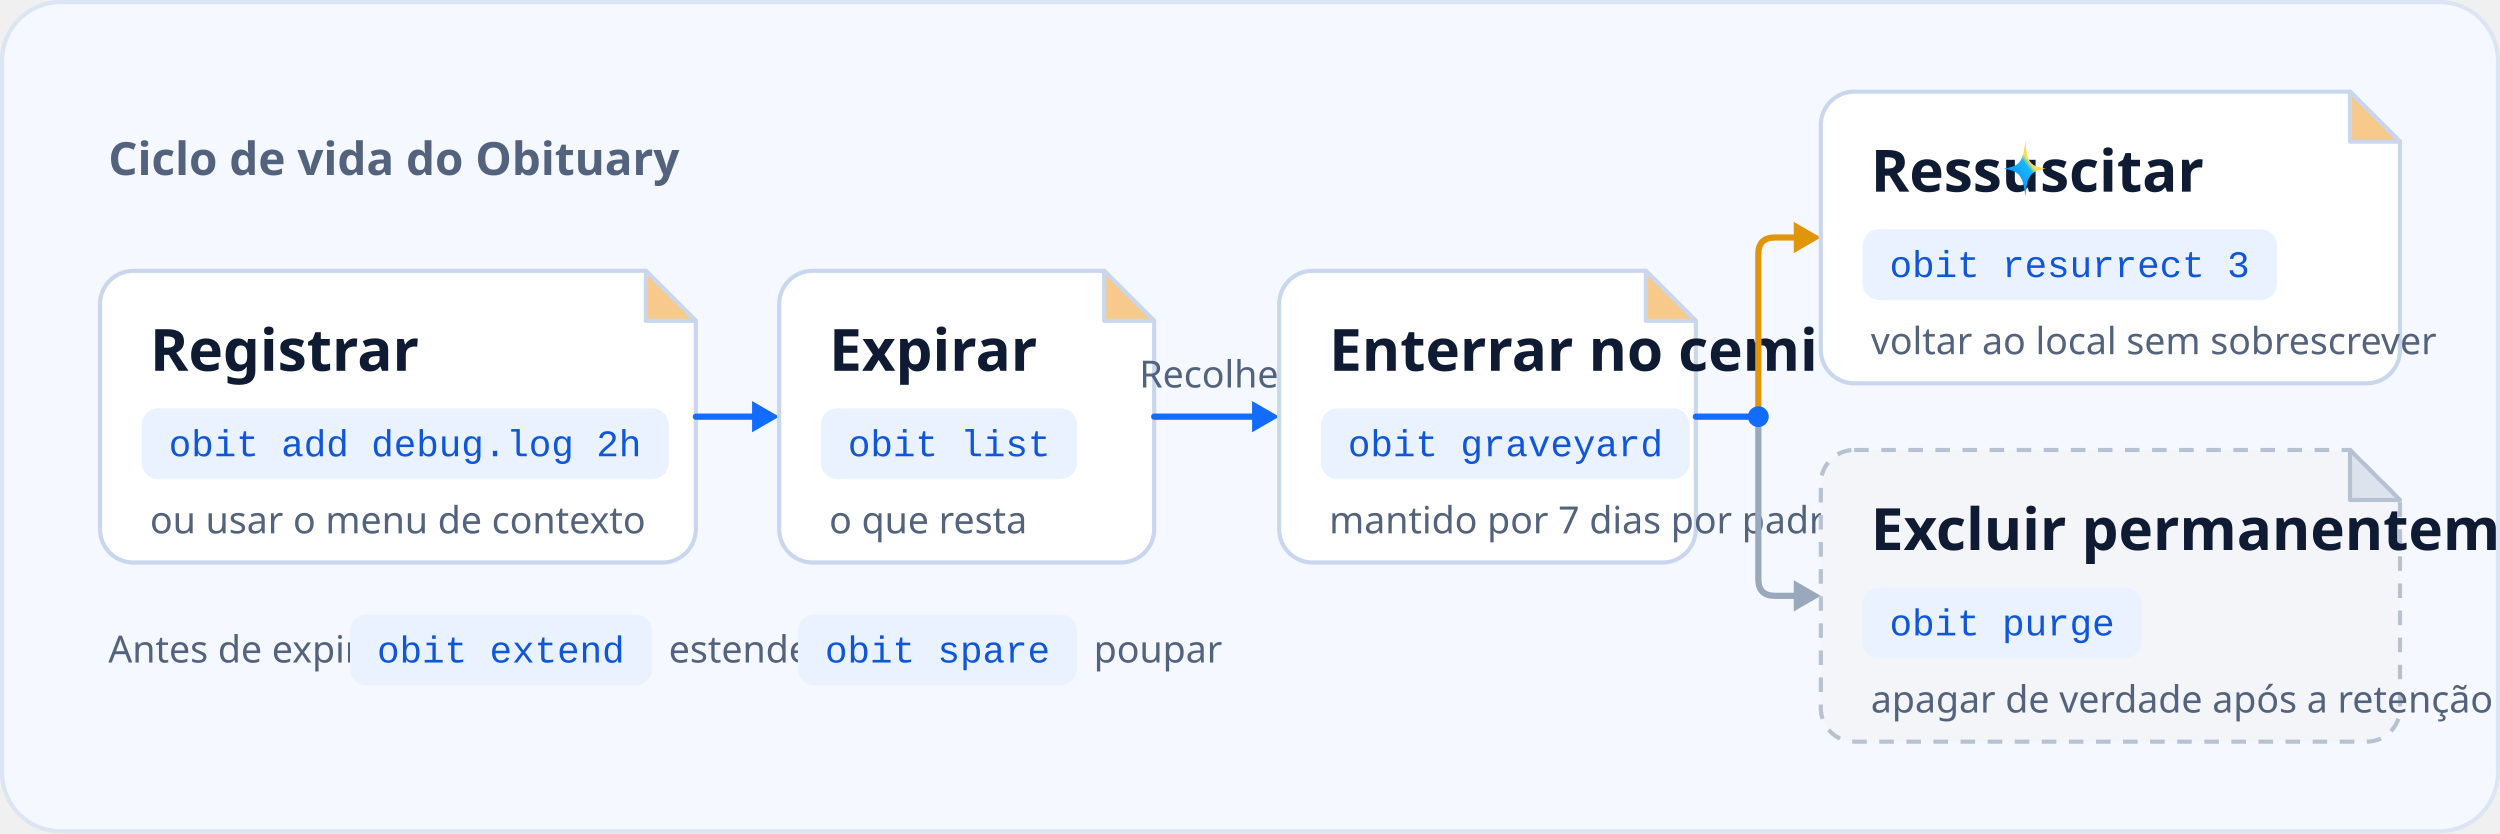
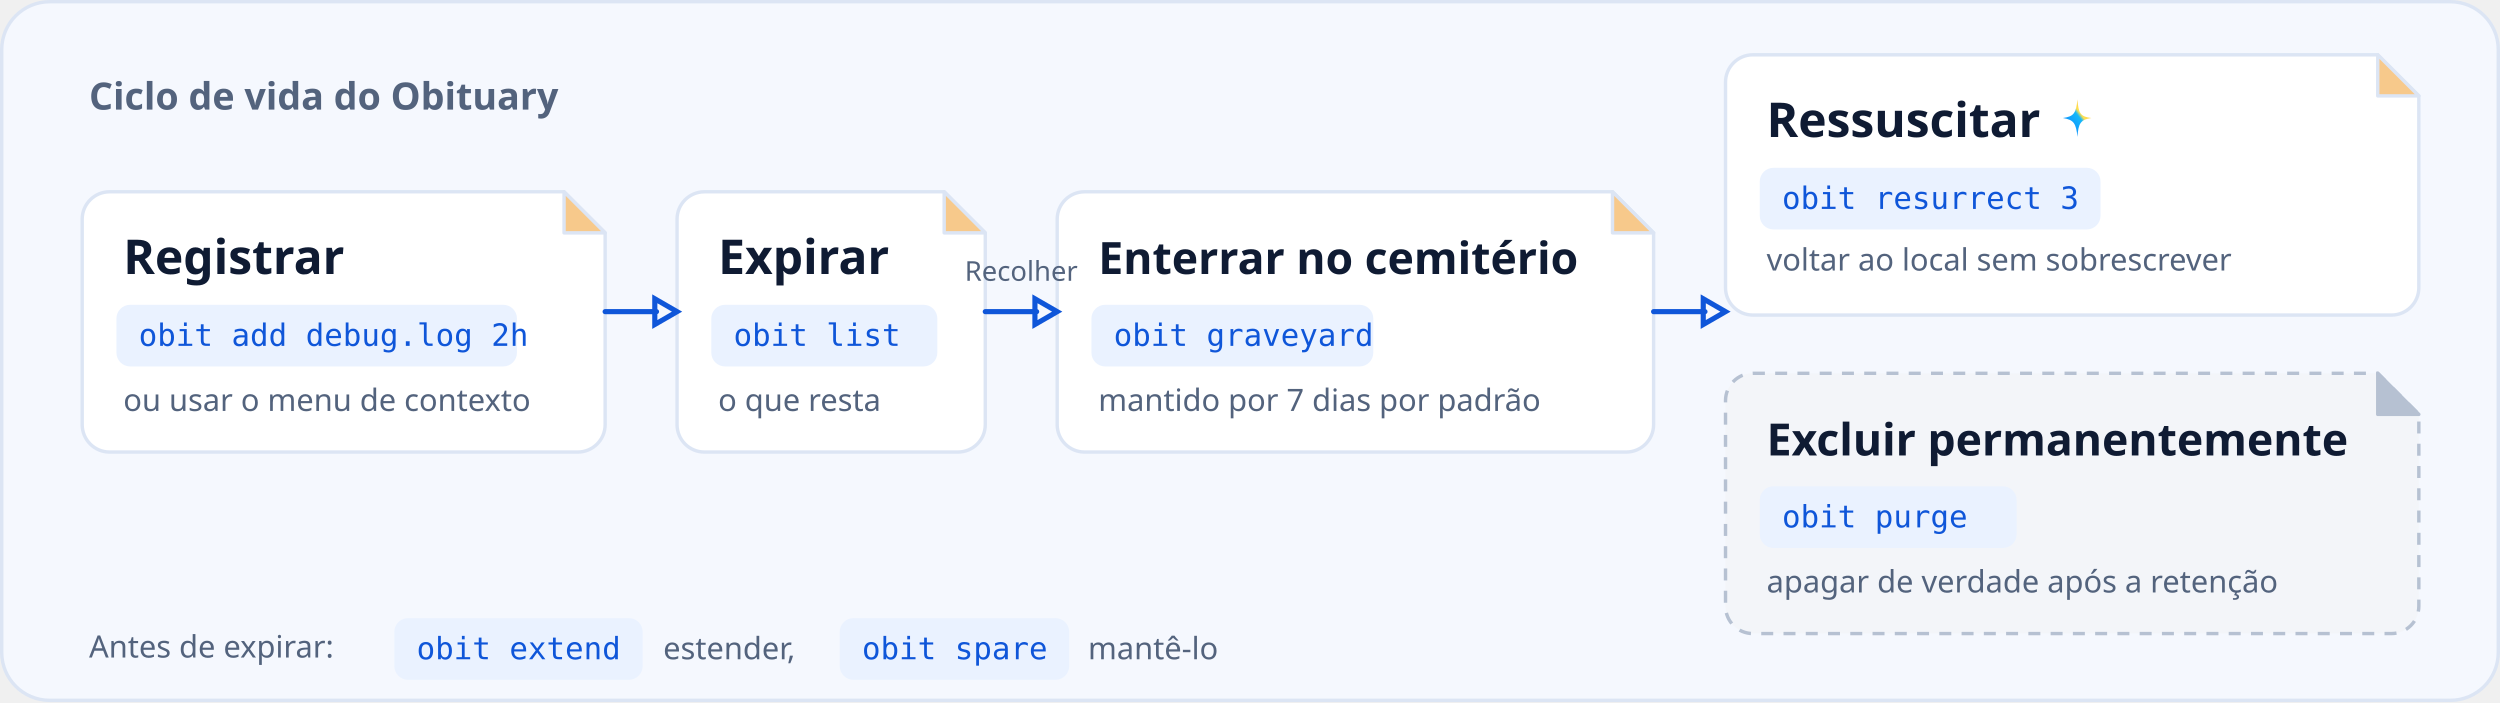
- <svg xmlns="http://www.w3.org/2000/svg" width="1200" height="400" viewBox="0 0 1200 400" role="img" aria-labelledby="title desc">
+ <svg xmlns="http://www.w3.org/2000/svg" width="1460" height="410" viewBox="0 0 1460 410" role="img" aria-labelledby="title desc">
  <defs>
    <linearGradient id="spark" x1="0" y1="1" x2="1" y2="0">
      <stop stop-color="#0876FF" />
      <stop offset=".55" stop-color="#16B8FA" />
      <stop offset=".62" stop-color="#FFE052" />
      <stop offset="1" stop-color="#FFB329" />
    </linearGradient>
  </defs>
-   <rect x="1" y="1" width="1198" height="398" rx="28" fill="#F5F8FE" stroke="#DCE5F4" stroke-width="2" />
+   <rect x="1" y="1" width="1458" height="408" rx="28" fill="#F5F8FE" stroke="#DCE5F4" stroke-width="2" />
  <g font-family="-apple-system, BlinkMacSystemFont, 'Segoe UI', 'Noto Sans', 'Noto Sans CJK SC', 'Noto Sans CJK TC', 'Noto Sans JP', 'Noto Sans KR', 'Noto Sans Cyrillic', 'Microsoft YaHei', 'PingFang SC', 'Hiragino Sans', 'Malgun Gothic', sans-serif">
-     <g>
-       <path d="M64 130H310L334 154V254A16 16 0 0 1 318 270H64A16 16 0 0 1 48 254V146A16 16 0 0 1 64 130Z" fill="#FFFFFF" stroke="#C9D7EE" stroke-width="2" />
-       <path d="M310 130V154H334Z" fill="#F7C98B" stroke="#C9D7EE" stroke-width="2" stroke-linejoin="round" />
-       <text x="72" y="178" font-size="28" font-weight="700" fill="#0F1B33" id="register">Registrar</text>
-       <rect x="68" y="196" width="253" height="34" rx="8" fill="#EAF2FF" />
-       <text x="81" y="219" font-family="ui-monospace, 'Cascadia Code', 'SF Mono', SFMono-Regular, Menlo, Consolas, 'Liberation Mono', monospace" font-size="18" fill="#0F56D9">obit add debug.log 2h</text>
-       <text x="72" y="256" font-size="18" fill="#53637D" id="register-note" textLength="235" lengthAdjust="spacingAndGlyphs">ou usar o menu de contexto</text>
-     </g>
-     <path d="M334 200H363" stroke="#126CFF" stroke-width="3" stroke-linecap="round" fill="none" />
-     <path d="M374 200l-13 -7.5v15Z" fill="#126CFF" />
-     <g>
-       <path d="M390 130H530L554 154V254A16 16 0 0 1 538 270H390A16 16 0 0 1 374 254V146A16 16 0 0 1 390 130Z" fill="#FFFFFF" stroke="#C9D7EE" stroke-width="2" />
-       <path d="M530 130V154H554Z" fill="#F7C98B" stroke="#C9D7EE" stroke-width="2" stroke-linejoin="round" />
-       <text x="398" y="178" font-size="28" font-weight="700" fill="#0F1B33" id="expire">Expirar</text>
-       <rect x="394" y="196" width="123" height="34" rx="8" fill="#EAF2FF" />
-       <text x="407" y="219" font-family="ui-monospace, 'Cascadia Code', 'SF Mono', SFMono-Regular, Menlo, Consolas, 'Liberation Mono', monospace" font-size="18" fill="#0F56D9">obit list</text>
-       <text x="398" y="256" font-size="18" fill="#53637D" id="expire-note">o que resta</text>
-     </g>
-     <path d="M554 200H603" stroke="#126CFF" stroke-width="3" stroke-linecap="round" fill="none" />
-     <path d="M614 200l-13 -7.5v15Z" fill="#126CFF" />
-     <text x="584" y="186" font-size="18" fill="#53637D" text-anchor="middle" id="reap" textLength="49" lengthAdjust="spacingAndGlyphs">Recolher</text>
-     <g>
-       <path d="M630 130H790L814 154V254A16 16 0 0 1 798 270H630A16 16 0 0 1 614 254V146A16 16 0 0 1 630 130Z" fill="#FFFFFF" stroke="#C9D7EE" stroke-width="2" />
-       <path d="M790 130V154H814Z" fill="#F7C98B" stroke="#C9D7EE" stroke-width="2" stroke-linejoin="round" />
-       <text x="638" y="178" font-size="28" font-weight="700" fill="#0F1B33" id="bury" textLength="160" lengthAdjust="spacingAndGlyphs">Enterrar no cemitério</text>
-       <rect x="634" y="196" width="177" height="34" rx="8" fill="#EAF2FF" />
-       <text x="647" y="219" font-family="ui-monospace, 'Cascadia Code', 'SF Mono', SFMono-Regular, Menlo, Consolas, 'Liberation Mono', monospace" font-size="18" fill="#0F56D9">obit graveyard</text>
-       <text x="638" y="256" font-size="18" fill="#53637D" id="bury-note" textLength="160" lengthAdjust="spacingAndGlyphs">mantido por 7 dias por padrão</text>
-     </g>
-     <path d="M814 200H844" stroke="#126CFF" stroke-width="3" stroke-linecap="round" />
-     <path d="M844 200V122Q844 114 852 114H863" stroke="#E0960A" stroke-width="3" stroke-linecap="round" fill="none" />
-     <path d="M874 114l-13 -7.5v15Z" fill="#E0960A" />
-     <path d="M844 200V278Q844 286 852 286H863" stroke="#9AA8BC" stroke-width="3" stroke-linecap="round" fill="none" />
-     <path d="M874 286l-13 -7.5v15Z" fill="#9AA8BC" />
-     <circle cx="844" cy="200" r="5" fill="#126CFF" />
-     <g>
-       <path d="M890 44H1128L1152 68V168A16 16 0 0 1 1136 184H890A16 16 0 0 1 874 168V60A16 16 0 0 1 890 44Z" fill="#FFFFFF" stroke="#C9D7EE" stroke-width="2" />
-       <path d="M1128 44V68H1152Z" fill="#F7C98B" stroke="#C9D7EE" stroke-width="2" stroke-linejoin="round" />
-       <text x="898" y="92" font-size="28" font-weight="700" fill="#0F1B33" id="resurrect">Ressuscitar</text>
-       <rect x="894" y="110" width="199" height="34" rx="8" fill="#EAF2FF" />
-       <text x="907" y="133" font-family="ui-monospace, 'Cascadia Code', 'SF Mono', SFMono-Regular, Menlo, Consolas, 'Liberation Mono', monospace" font-size="18" fill="#0F56D9">obit resurrect 3</text>
-       <text x="898" y="170" font-size="18" fill="#53637D" id="resurrect-note" textLength="238" lengthAdjust="spacingAndGlyphs">voltar ao local sem sobrescrever</text>
-       <path d="M17.6 9.4c.3 5.3 1.2 6.5 5.2 7-4 .6-4.9 2-5.2 7.1-.6-5.1-1.3-6.4-5.5-7.1 4.2-.6 4.9-1.8 5.5-7Z" fill="url(#spark)" transform="translate(972 81) scale(1.9) translate(-17.5 -16.45)" />
-     </g>
-     <g>
-       <path d="M890 216H1128L1152 240V340A16 16 0 0 1 1136 356H890A16 16 0 0 1 874 340V232A16 16 0 0 1 890 216Z" fill="#F3F5F9" stroke="#B6C1D2" stroke-width="2" stroke-dasharray="7 6" />
-       <path d="M1128 216V240H1152Z" fill="#DDE3EC" stroke="#B6C1D2" stroke-width="2" stroke-linejoin="round" />
-       <text x="898" y="264" font-size="28" font-weight="700" fill="#0F1B33" id="purge" textLength="238" lengthAdjust="spacingAndGlyphs">Excluir permanentemente</text>
-       <rect x="894" y="282" width="134" height="34" rx="8" fill="#EAF2FF" />
-       <text x="907" y="305" font-family="ui-monospace, 'Cascadia Code', 'SF Mono', SFMono-Regular, Menlo, Consolas, 'Liberation Mono', monospace" font-size="18" fill="#0F56D9">obit purge</text>
-       <text x="898" y="342" font-size="18" fill="#53637D" id="purge-note" textLength="238" lengthAdjust="spacingAndGlyphs">apagar de verdade após a retenção</text>
-     </g>
-     <text x="52" y="84" font-size="22" font-weight="600" fill="#53637D" id="title">Ciclo de vida do Obituary</text>
-     <text x="52" y="318" font-size="18" fill="#53637D" id="before" textLength="108" lengthAdjust="spacingAndGlyphs">Antes de expirar</text>
-     <rect x="168" y="295" width="145" height="34" rx="8" fill="#EAF2FF" />
-     <text x="181" y="318" font-family="ui-monospace, 'Cascadia Code', 'SF Mono', SFMono-Regular, Menlo, Consolas, 'Liberation Mono', monospace" font-size="18" fill="#0F56D9">obit extend</text>
-     <text x="321" y="318" font-size="18" fill="#53637D" id="extend-note" textLength="50" lengthAdjust="spacingAndGlyphs">estender,</text>
-     <rect x="383" y="295" width="134" height="34" rx="8" fill="#EAF2FF" />
-     <text x="396" y="318" font-family="ui-monospace, 'Cascadia Code', 'SF Mono', SFMono-Regular, Menlo, Consolas, 'Liberation Mono', monospace" font-size="18" fill="#0F56D9">obit spare</text>
-     <text x="525" y="318" font-size="18" fill="#53637D" id="spare-note">poupar</text>
+     <text x="52" y="64" font-family="-apple-system, BlinkMacSystemFont, 'Segoe UI', 'Noto Sans', 'Noto Sans CJK SC', 'Noto Sans CJK TC', 'Noto Sans JP', 'Noto Sans KR', 'Noto Sans Cyrillic', 'Microsoft YaHei', 'PingFang SC', 'Hiragino Sans', 'Malgun Gothic', sans-serif" font-size="22" fill="#53637D" font-weight="600" id="section">Ciclo de vida do Obituary</text>
+     <path d="M64 112H329.4L353.4 136V248A16 16 0 0 1 337.4 264H64A16 16 0 0 1 48 248V128A16 16 0 0 1 64 112Z" fill="#FFFFFF" stroke="#DCE5F4" stroke-width="2" />
+     <path d="M329.4 112V136H353.4Z" fill="#F7C98B" stroke="#DCE5F4" stroke-width="2" stroke-linejoin="round" />
+     <text x="72" y="160" font-family="-apple-system, BlinkMacSystemFont, 'Segoe UI', 'Noto Sans', 'Noto Sans CJK SC', 'Noto Sans CJK TC', 'Noto Sans JP', 'Noto Sans KR', 'Noto Sans Cyrillic', 'Microsoft YaHei', 'PingFang SC', 'Hiragino Sans', 'Malgun Gothic', sans-serif" font-size="28" fill="#0F1B33" font-weight="700" id="register">Registrar</text>
+     <rect x="68" y="178" width="233.9" height="36" rx="8" fill="#EAF2FF" />
+     <text x="81" y="202" font-family="ui-monospace, 'Cascadia Code', 'SF Mono', Consolas, monospace" font-size="18" fill="#0F56D9">obit add debug.log 2h</text>
+     <text x="72" y="240" font-family="-apple-system, BlinkMacSystemFont, 'Segoe UI', 'Noto Sans', 'Noto Sans CJK SC', 'Noto Sans CJK TC', 'Noto Sans JP', 'Noto Sans KR', 'Noto Sans Cyrillic', 'Microsoft YaHei', 'PingFang SC', 'Hiragino Sans', 'Malgun Gothic', sans-serif" font-size="18" fill="#53637D" id="register_note">ou usar o menu de contexto</text>
+     <path d="M411.4 112H551.4L575.4 136V248A16 16 0 0 1 559.4 264H411.4A16 16 0 0 1 395.4 248V128A16 16 0 0 1 411.4 112Z" fill="#FFFFFF" stroke="#DCE5F4" stroke-width="2" />
+     <path d="M551.4 112V136H575.4Z" fill="#F7C98B" stroke="#DCE5F4" stroke-width="2" stroke-linejoin="round" />
+     <text x="419.4" y="160" font-family="-apple-system, BlinkMacSystemFont, 'Segoe UI', 'Noto Sans', 'Noto Sans CJK SC', 'Noto Sans CJK TC', 'Noto Sans JP', 'Noto Sans KR', 'Noto Sans Cyrillic', 'Microsoft YaHei', 'PingFang SC', 'Hiragino Sans', 'Malgun Gothic', sans-serif" font-size="28" fill="#0F1B33" font-weight="700" id="expire">Expirar</text>
+     <rect x="415.4" y="178" width="132" height="36" rx="8" fill="#EAF2FF" />
+     <text x="428.4" y="202" font-family="ui-monospace, 'Cascadia Code', 'SF Mono', Consolas, monospace" font-size="18" fill="#0F56D9">obit list</text>
+     <text x="419.4" y="240" font-family="-apple-system, BlinkMacSystemFont, 'Segoe UI', 'Noto Sans', 'Noto Sans CJK SC', 'Noto Sans CJK TC', 'Noto Sans JP', 'Noto Sans KR', 'Noto Sans Cyrillic', 'Microsoft YaHei', 'PingFang SC', 'Hiragino Sans', 'Malgun Gothic', sans-serif" font-size="18" fill="#53637D" id="expire_note">o que resta</text>
+     <path d="M633.4 112H941.7L965.7 136V248A16 16 0 0 1 949.7 264H633.4A16 16 0 0 1 617.4 248V128A16 16 0 0 1 633.4 112Z" fill="#FFFFFF" stroke="#DCE5F4" stroke-width="2" />
+     <path d="M941.7 112V136H965.7Z" fill="#F7C98B" stroke="#DCE5F4" stroke-width="2" stroke-linejoin="round" />
+     <text x="641.4" y="160" font-family="-apple-system, BlinkMacSystemFont, 'Segoe UI', 'Noto Sans', 'Noto Sans CJK SC', 'Noto Sans CJK TC', 'Noto Sans JP', 'Noto Sans KR', 'Noto Sans Cyrillic', 'Microsoft YaHei', 'PingFang SC', 'Hiragino Sans', 'Malgun Gothic', sans-serif" font-size="26" fill="#0F1B33" font-weight="700" id="bury">Enterrar no cemitério</text>
+     <rect x="637.4" y="178" width="164.6" height="36" rx="8" fill="#EAF2FF" />
+     <text x="650.4" y="202" font-family="ui-monospace, 'Cascadia Code', 'SF Mono', Consolas, monospace" font-size="18" fill="#0F56D9">obit graveyard</text>
+     <text x="641.4" y="240" font-family="-apple-system, BlinkMacSystemFont, 'Segoe UI', 'Noto Sans', 'Noto Sans CJK SC', 'Noto Sans CJK TC', 'Noto Sans JP', 'Noto Sans KR', 'Noto Sans Cyrillic', 'Microsoft YaHei', 'PingFang SC', 'Hiragino Sans', 'Malgun Gothic', sans-serif" font-size="18" fill="#53637D" id="bury_note">mantido por 7 dias por padrão</text>
+     <path d="M353.4 182H383.4M395.4 182l-13 -7.5v15Z" stroke="#0F56D9" stroke-width="3" stroke-linecap="round" fill="none" />
+     <path d="M575.4 182H605.4M617.4 182l-13 -7.5v15Z" stroke="#0F56D9" stroke-width="3" stroke-linecap="round" fill="none" />
+     <text x="596.4" y="164" font-family="-apple-system, BlinkMacSystemFont, 'Segoe UI', 'Noto Sans', 'Noto Sans CJK SC', 'Noto Sans CJK TC', 'Noto Sans JP', 'Noto Sans KR', 'Noto Sans Cyrillic', 'Microsoft YaHei', 'PingFang SC', 'Hiragino Sans', 'Malgun Gothic', sans-serif" font-size="16" fill="#53637D" text-anchor="middle">Recolher</text>
+     <path d="M965.7 182H995.7M1007.7 182l-13 -7.5v15Z" stroke="#0F56D9" stroke-width="3" stroke-linecap="round" fill="none" />
+     <path d="M1023.7 32H1388.6L1412.6 56V168A16 16 0 0 1 1396.6 184H1023.7A16 16 0 0 1 1007.7 168V48A16 16 0 0 1 1023.7 32Z" fill="#FFFFFF" stroke="#DCE5F4" stroke-width="2" />
+     <path d="M1388.6 32V56H1412.6Z" fill="#F7C98B" stroke="#DCE5F4" stroke-width="2" stroke-linejoin="round" />
+     <text x="1031.7" y="80" font-family="-apple-system, BlinkMacSystemFont, 'Segoe UI', 'Noto Sans', 'Noto Sans CJK SC', 'Noto Sans CJK TC', 'Noto Sans JP', 'Noto Sans KR', 'Noto Sans Cyrillic', 'Microsoft YaHei', 'PingFang SC', 'Hiragino Sans', 'Malgun Gothic', sans-serif" font-size="28" fill="#0F1B33" font-weight="700" id="resurrect">Ressuscitar</text>
+     <path id="resurrect-star" d="M17.6 9.4c.3 5.3 1.2 6.5 5.2 7-4 .6-4.9 2-5.2 7.1-.6-5.1-1.3-6.4-5.5-7.1 4.2-.6 4.9-1.8 5.5-7Z" fill="url(#spark)" transform="translate(1213.1 69) scale(1.55) translate(-17.5 -16.45)" />
+     <rect x="1027.7" y="98" width="199" height="36" rx="8" fill="#EAF2FF" />
+     <text x="1040.7" y="122" font-family="ui-monospace, 'Cascadia Code', 'SF Mono', Consolas, monospace" font-size="18" fill="#0F56D9">obit resurrect 3</text>
+     <text x="1031.7" y="158" font-family="-apple-system, BlinkMacSystemFont, 'Segoe UI', 'Noto Sans', 'Noto Sans CJK SC', 'Noto Sans CJK TC', 'Noto Sans JP', 'Noto Sans KR', 'Noto Sans Cyrillic', 'Microsoft YaHei', 'PingFang SC', 'Hiragino Sans', 'Malgun Gothic', sans-serif" font-size="18" fill="#53637D" id="resurrect-note">voltar ao local sem sobrescrever</text>
+     <path d="M1023.7 218H1388.6L1412.6 242V354A16 16 0 0 1 1396.6 370H1023.7A16 16 0 0 1 1007.7 354V234A16 16 0 0 1 1023.7 218Z" fill="#F3F5F9" stroke="#B6C1D2" stroke-width="2" stroke-dasharray="7 6" />
+     <path d="M1388.6 218V242H1412.6Z" fill="#B6C1D2" stroke="#B6C1D2" stroke-width="2" stroke-linejoin="round" />
+     <text x="1031.7" y="266" font-family="-apple-system, BlinkMacSystemFont, 'Segoe UI', 'Noto Sans', 'Noto Sans CJK SC', 'Noto Sans CJK TC', 'Noto Sans JP', 'Noto Sans KR', 'Noto Sans Cyrillic', 'Microsoft YaHei', 'PingFang SC', 'Hiragino Sans', 'Malgun Gothic', sans-serif" font-size="26" fill="#0F1B33" font-weight="700" id="purge">Excluir permanentemente</text>
+     <rect x="1027.7" y="284" width="150" height="36" rx="8" fill="#EAF2FF" />
+     <text x="1040.7" y="308" font-family="ui-monospace, 'Cascadia Code', 'SF Mono', Consolas, monospace" font-size="18" fill="#0F56D9">obit purge</text>
+     <text x="1031.7" y="346" font-family="-apple-system, BlinkMacSystemFont, 'Segoe UI', 'Noto Sans', 'Noto Sans CJK SC', 'Noto Sans CJK TC', 'Noto Sans JP', 'Noto Sans KR', 'Noto Sans Cyrillic', 'Microsoft YaHei', 'PingFang SC', 'Hiragino Sans', 'Malgun Gothic', sans-serif" font-size="18" fill="#53637D" id="purge-note">apagar de verdade após a retenção</text>
+     <text x="52" y="384" font-family="-apple-system, BlinkMacSystemFont, 'Segoe UI', 'Noto Sans', 'Noto Sans CJK SC', 'Noto Sans CJK TC', 'Noto Sans JP', 'Noto Sans KR', 'Noto Sans Cyrillic', 'Microsoft YaHei', 'PingFang SC', 'Hiragino Sans', 'Malgun Gothic', sans-serif" font-size="18" fill="#53637D" id="before">Antes de expirar:</text>
+     <rect x="230.3" y="361" width="145" height="36" rx="8" fill="#EAF2FF" />
+     <text x="243.3" y="385" font-family="ui-monospace, 'Cascadia Code', 'SF Mono', Consolas, monospace" font-size="18" fill="#0F56D9">obit extend</text>
+     <text x="387.3" y="385" font-family="-apple-system, BlinkMacSystemFont, 'Segoe UI', 'Noto Sans', 'Noto Sans CJK SC', 'Noto Sans CJK TC', 'Noto Sans JP', 'Noto Sans KR', 'Noto Sans Cyrillic', 'Microsoft YaHei', 'PingFang SC', 'Hiragino Sans', 'Malgun Gothic', sans-serif" font-size="18" fill="#53637D" id="extend-note">estender,</text>
+     <rect x="490.4" y="361" width="134" height="36" rx="8" fill="#EAF2FF" />
+     <text x="503.4" y="385" font-family="ui-monospace, 'Cascadia Code', 'SF Mono', Consolas, monospace" font-size="18" fill="#0F56D9">obit spare</text>
+     <text x="635.4" y="385" font-family="-apple-system, BlinkMacSystemFont, 'Segoe UI', 'Noto Sans', 'Noto Sans CJK SC', 'Noto Sans CJK TC', 'Noto Sans JP', 'Noto Sans KR', 'Noto Sans Cyrillic', 'Microsoft YaHei', 'PingFang SC', 'Hiragino Sans', 'Malgun Gothic', sans-serif" font-size="18" fill="#53637D" id="spare-note">mantê-lo</text>
  </g>
</svg>
